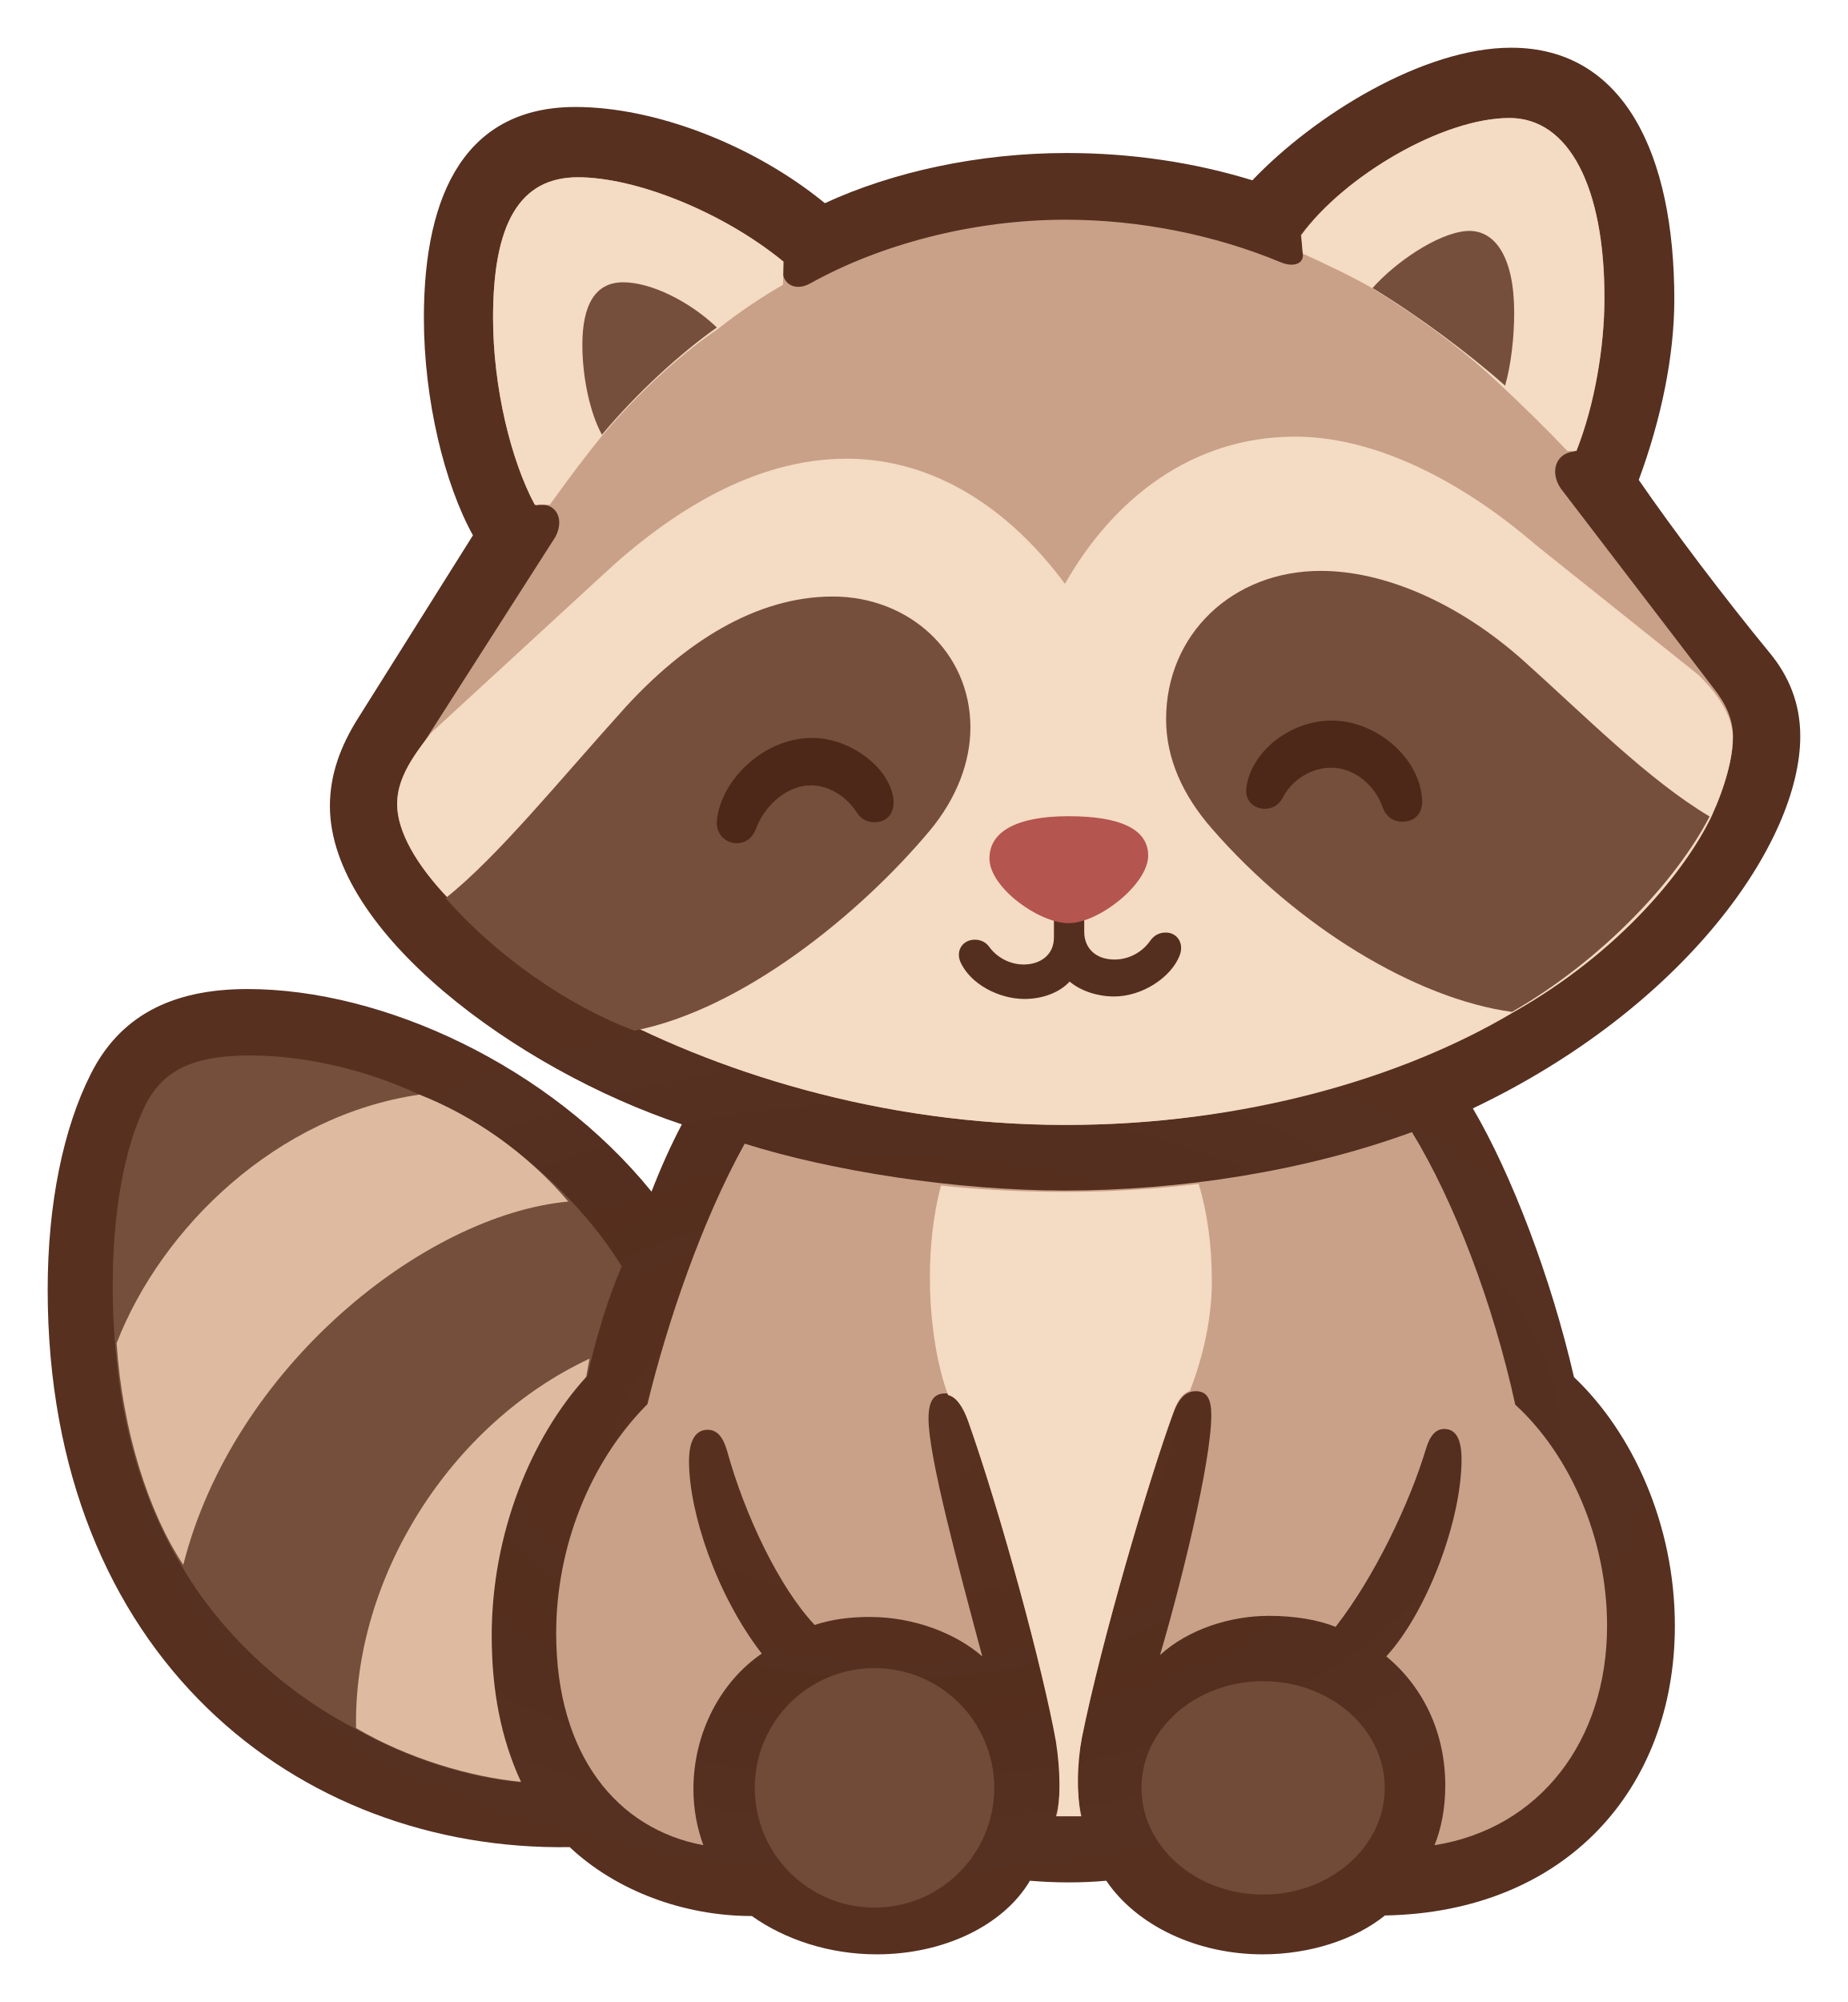
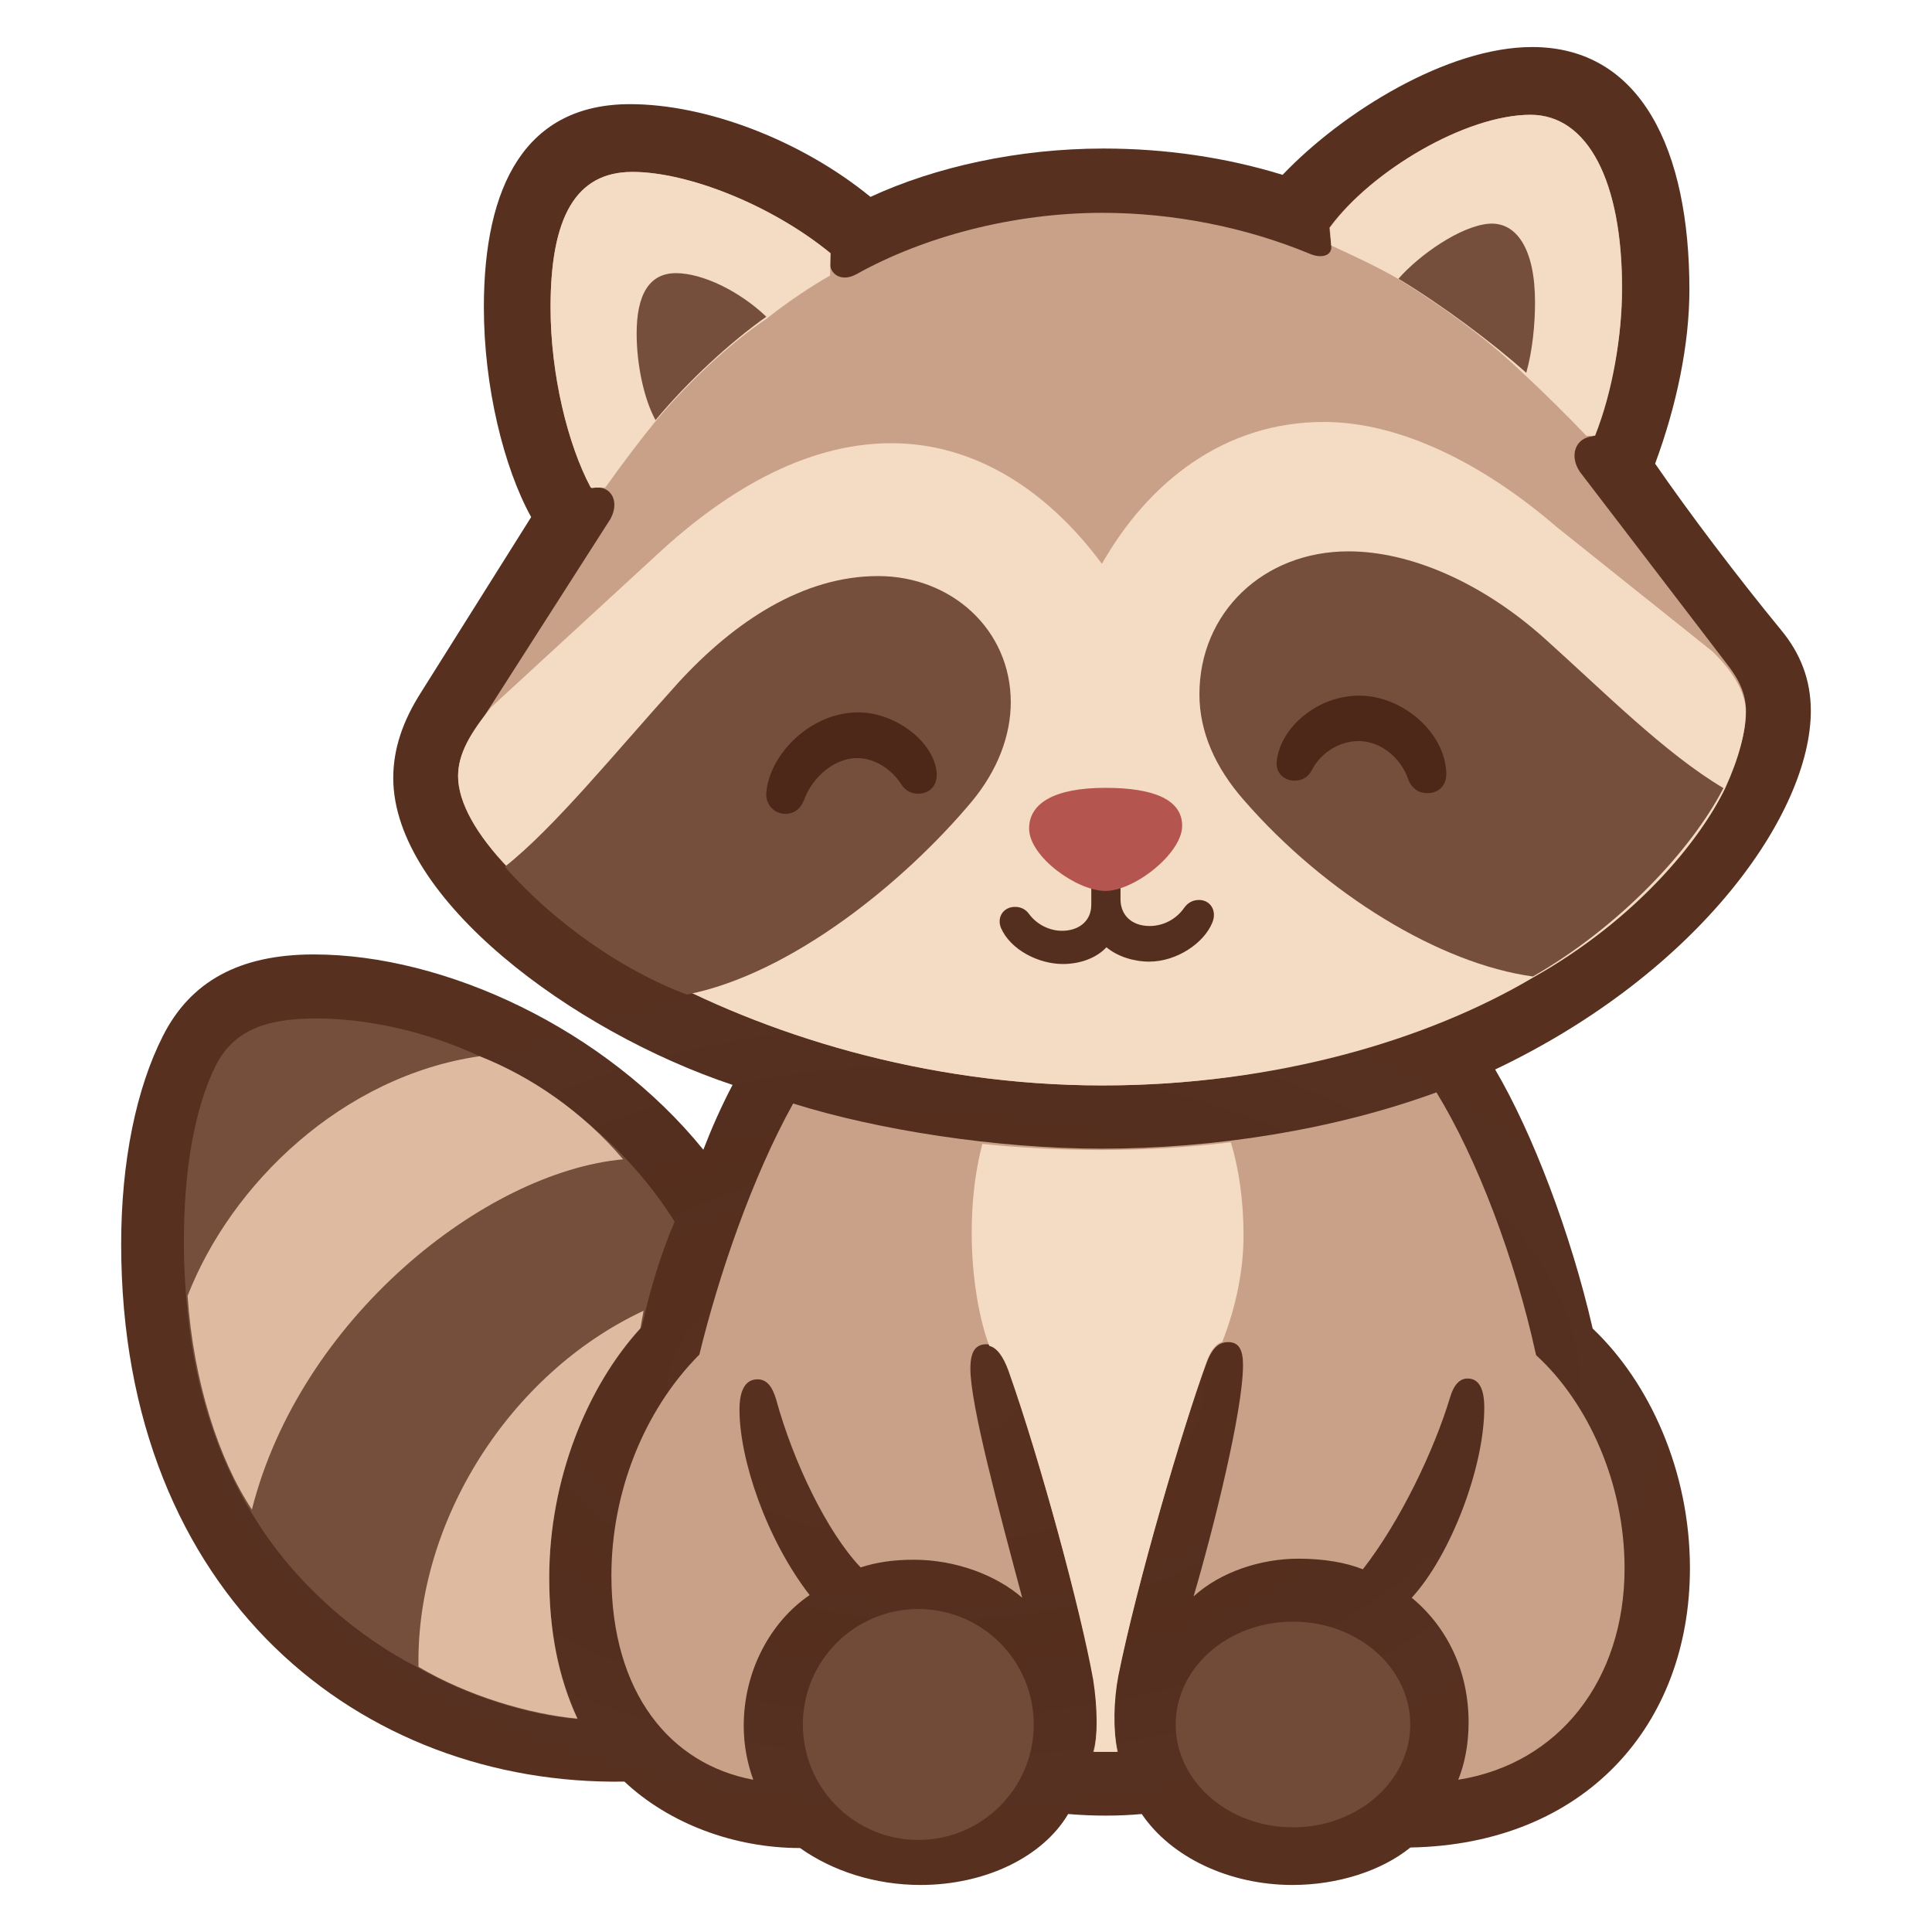
- <svg xmlns="http://www.w3.org/2000/svg" width="67.052" height="72.63" fill="none" viewBox="6.45 3.599 67.052 72.63">
+ <svg xmlns="http://www.w3.org/2000/svg" width="72.71" height="72.71" fill="none" viewBox="3.62 3.56 72.71 72.71">
  <path d="m15.43 39.48c-2.82 0-4.65 1.03-5.68 3.07-1 1.97-1.57 4.72-1.57 7.83 0 13.33 9.09 20.39 18.94 20.23 1.68 1.58 4.13 2.5 6.61 2.5 1.21 0.86 2.82 1.39 4.53 1.39 2.45 0 4.61-1.06 5.56-2.67 0.96 0.08 1.88 0.08 2.77 0 1.11 1.64 3.31 2.67 5.67 2.67 1.71 0 3.35-0.53 4.44-1.41 6.56-0.12 10.52-4.6 10.52-10.51 0-3.67-1.53-7-3.66-9.02-0.83-3.61-2.27-7.37-3.67-9.75 7.71-3.67 11.88-9.66 11.88-13.5 0-1.16-0.39-2.16-1.12-3.04-1.62-1.97-3.48-4.43-4.74-6.26 0.81-2.19 1.29-4.49 1.29-6.55 0-5.26-1.82-9.13-5.92-9.13-3.18 0-7.13 2.44-9.39 4.81-2.11-0.65-4.39-0.99-6.74-0.99-3.2 0-6.33 0.69-8.77 1.82-2.63-2.15-6.2-3.49-9.05-3.49-3.91 0-5.5 3.03-5.5 7.65 0 2.98 0.75 6.03 1.78 7.89l-4.14 6.59c-0.69 1.08-1.05 2.13-1.05 3.23 0 4.55 6.77 9.55 12.77 11.55-0.42 0.8-0.78 1.61-1.1 2.44-3.69-4.55-9.72-7.35-14.66-7.35z" fill="url(#paint0_radial_2210_41275)" />
  <path d="m21.67 43.31c-2.06-0.96-4.28-1.42-6.16-1.42-2 0-3.12 0.51-3.77 1.77-0.8 1.61-1.2 3.95-1.2 6.62 0 0.92 0.05 1.8 0.14 2.65 0.29 3.02 1.2 5.59 2.42 7.58 1.61 2.71 4.1 4.72 6.27 5.82 1.93 1.1 4.23 1.79 6 1.93-0.73-1.57-1.08-3.33-1.08-5.33 0-3.7 1.44-7.22 3.48-9.42 0.31-1.44 0.77-2.89 1.24-3.97-1.81-2.9-4.57-5.02-7.34-6.23z" fill="#764F3C" />
  <path d="m21.67 43.31c-5.16 0.75-9.35 4.8-10.99 9.02 0.22 3.22 1.17 6.15 2.42 8.04 1.82-7.19 8.76-12.7 13.97-13.18-1.53-1.8-3.47-3.12-5.4-3.88z" fill="#DEBBA0" />
  <path d="m27.84 52.89c-5.05 2.36-8.57 7.94-8.47 13.4 1.84 1.09 4.15 1.78 5.98 1.95-0.73-1.57-1.06-3.33-1.06-5.31 0-3.68 1.42-7.18 3.43-9.38l0.12-0.66z" fill="#DEBBA0" />
  <path d="m57.68 44.67c-3.88 1.42-8.38 2.12-12.61 2.12-3.93 0-8.42-0.7-11.6-1.7-1.55 2.79-2.8 6.46-3.53 9.45-2.11 2.12-3.31 5.22-3.31 8.31 0 4.43 2.22 7.11 5.34 7.69-0.23-0.63-0.36-1.31-0.36-2.03 0-2.07 1.01-3.92 2.48-4.92-1.64-2.12-2.64-5.12-2.64-6.98 0-0.76 0.24-1.14 0.68-1.14 0.35 0 0.56 0.28 0.7 0.76 0.65 2.36 1.91 4.98 3.18 6.32 0.6-0.2 1.26-0.29 2-0.29 1.61 0 3.13 0.6 4.08 1.43-0.9-3.37-1.95-7.27-1.95-8.62 0-0.66 0.2-0.92 0.61-0.92 0.38 0 0.63 0.4 0.86 1.04 1.19 3.44 2.7 9.01 3.17 11.58 0.18 1.11 0.16 2.13-0.02 2.72h0.93c-0.19-0.81-0.19-1.88 0.01-2.86 0.68-3.42 2.43-9.34 3.31-11.73 0.21-0.58 0.46-0.83 0.83-0.83 0.41 0 0.56 0.29 0.56 0.87 0 1.71-1.12 6.19-1.86 8.7 1.02-0.93 2.54-1.42 3.95-1.42 0.96 0 1.8 0.15 2.42 0.4 1.42-1.82 2.69-4.5 3.28-6.46 0.15-0.51 0.38-0.72 0.66-0.72 0.43 0 0.63 0.38 0.63 1.1 0 2.23-1.26 5.55-2.73 7.15 1.34 1.11 2.14 2.76 2.14 4.69 0 0.83-0.15 1.57-0.39 2.16 3.8-0.6 6.26-3.77 6.26-7.96 0-3.17-1.35-6.21-3.33-8.02-0.8-3.67-2.23-7.41-3.75-9.89z" fill="#C9A188" />
  <path d="m49.94 46.55c-1.68 0.2-3.3 0.29-4.87 0.29-1.56 0-3.17-0.09-4.48-0.23-0.29 1.11-0.4 2.25-0.4 3.35 0 1.7 0.29 3.27 0.66 4.25 0.29 0.07 0.53 0.41 0.72 0.93 1.22 3.44 2.73 9.06 3.19 11.63 0.17 1.08 0.17 2.11 0.03 2.72h0.88c-0.16-0.85-0.14-1.92 0.04-2.87 0.71-3.51 2.42-9.32 3.3-11.75 0.14-0.42 0.34-0.73 0.61-0.81 0.51-1.29 0.8-2.69 0.8-4 0-1.29-0.17-2.51-0.48-3.51z" fill="#F4DBC3" />
  <circle cx="38.18" cy="68.46" r="4.345" fill="#714A38" />
  <ellipse cx="52.28" cy="68.46" rx="4.414" ry="3.871" fill="#714A38" />
  <path d="m61.22 7.88c-2.42 0-6 2.11-7.57 4.25l0.07 0.67c0.05 0.39-0.37 0.5-0.81 0.31-2.41-1-5.14-1.54-7.8-1.54-3.37 0-6.73 0.9-9.26 2.31-0.59 0.33-1.15-0.01-0.99-0.79-2.19-1.81-5.35-3.06-7.44-3.06-2.13 0-3.08 1.7-3.08 5.1 0 2.54 0.65 5.2 1.55 6.81 0.63-0.18 1.1 0.4 0.71 1.14l-5.08 7.94c-0.43 0.62-0.66 1.17-0.66 1.75 0 3.9 10.84 11.64 24.25 11.64 15.57 0 24.22-9.74 24.22-14.07 0-0.66-0.26-1.21-0.71-1.78l-5.54-7.24c-0.41-0.6-0.18-1.29 0.49-1.34 0.74-1.72 1.1-3.81 1.1-5.57 0-4.02-1.29-6.53-3.45-6.53z" fill="#C9A188" />
  <path d="m53.44 19.44c-3.74 0-6.6 2.26-8.35 5.34-2.02-2.73-4.75-4.54-7.92-4.54-3.34 0-6.4 1.92-8.93 4.29l-6.13 5.64c-0.81 1-1.25 1.76-1.25 2.6 0 3.92 10.84 11.64 24.25 11.64 6.53 0 12.27-1.72 16.24-4.08 3.83-2.16 6.24-5.12 7.2-7.11 0.52-1.14 0.77-2.12 0.77-2.88 0-0.77-0.54-1.57-1.25-2.26l-5.88-4.7c-2.81-2.42-5.92-3.94-8.75-3.94z" fill="#F4DBC3" />
  <path d="m36.67 25.24c-2.83 0-5.41 1.71-7.52 4.01-2.43 2.69-4.65 5.44-6.53 6.93 1.82 2.08 4.43 3.91 6.85 4.81 3.92-0.77 8.17-4.22 10.71-7.25 1-1.2 1.48-2.52 1.48-3.75 0-2.74-2.24-4.75-4.99-4.75z" fill="#764F3C" />
  <path d="m54.37 24.31c-3.21 0-5.61 2.31-5.61 5.38 0 1.42 0.6 2.76 1.67 3.98 3.08 3.54 7.38 6.16 10.88 6.64 3.23-1.85 5.95-4.73 7.17-7.09-2.22-1.32-4.53-3.66-6.74-5.64-2.37-2.12-5.07-3.27-7.37-3.27z" fill="#764F3C" />
  <path d="m35.92 30.37c-1.81 0-3.34 1.59-3.46 3.01-0.04 0.46 0.3 0.81 0.72 0.81 0.33 0 0.57-0.2 0.69-0.5 0.34-0.94 1.2-1.6 2-1.6 0.69 0 1.32 0.44 1.67 0.99 0.16 0.24 0.37 0.35 0.63 0.35 0.45 0 0.74-0.31 0.7-0.81-0.11-1.14-1.54-2.25-2.95-2.25z" fill="#4D2819" />
  <path d="m54.78 29.74c-1.6 0-2.98 1.21-3.11 2.47-0.05 0.43 0.27 0.73 0.67 0.73 0.29 0 0.51-0.14 0.64-0.38 0.35-0.69 1.07-1.11 1.77-1.11 0.84 0 1.59 0.64 1.86 1.42 0.12 0.34 0.38 0.54 0.72 0.54 0.45 0 0.75-0.3 0.72-0.8-0.08-1.52-1.67-2.87-3.27-2.87z" fill="#4D2819" />
  <path d="m48.75 37.43c-0.24 0-0.42 0.1-0.56 0.29-0.31 0.45-0.81 0.69-1.3 0.69-0.7 0-1.1-0.43-1.1-1v-0.59h-1.1v0.79c0 0.64-0.5 0.98-1.1 0.98-0.5 0-0.97-0.26-1.24-0.63-0.13-0.18-0.31-0.27-0.53-0.27-0.44 0-0.69 0.39-0.53 0.79 0.36 0.83 1.42 1.36 2.33 1.36 0.69 0 1.29-0.25 1.64-0.63 0.42 0.35 1.03 0.54 1.61 0.54 1.04 0 2.07-0.7 2.38-1.48 0.18-0.46-0.1-0.84-0.5-0.84z" fill="#542F20" />
  <path d="m45.22 33.21c-1.92 0-2.87 0.58-2.87 1.53 0 1.06 1.8 2.35 2.87 2.35 1.1 0 2.89-1.42 2.89-2.45 0-0.97-1.03-1.43-2.89-1.43z" fill="#B5554F" />
  <path d="m27.42 10.03c-2.13 0-3.08 1.7-3.08 5.1 0 2.48 0.64 5.16 1.51 6.78h0.55c0.76-1.06 1.37-1.86 1.91-2.52 1.39-1.65 2.98-3.05 4.18-3.85 0.84-0.67 1.69-1.22 2.37-1.61l0.02-0.84c-2.21-1.81-5.37-3.06-7.46-3.06z" fill="#F4DBC3" />
  <path d="m29.06 13.84c-1.02 0-1.48 0.83-1.48 2.27 0 1.21 0.29 2.5 0.71 3.26 1.27-1.52 2.85-2.96 4.17-3.89-0.99-0.95-2.39-1.64-3.4-1.64z" fill="#764F3C" />
  <path d="m61.22 7.88c-2.43 0-5.99 2.1-7.55 4.25l0.05 0.67c0.85 0.39 1.75 0.81 2.51 1.25 1.61 0.99 3.27 2.2 4.52 3.38 0.96 0.89 1.9 1.82 2.57 2.53h0.33c0.67-1.69 1.01-3.75 1.01-5.55 0.01-4.02-1.28-6.53-3.44-6.53z" fill="#F4DBC3" />
  <path d="m59.65 11.98c-1.07 0.09-2.61 1.17-3.4 2.07 1.64 0.99 3.52 2.39 4.81 3.54 0.23-0.81 0.33-1.8 0.33-2.66 0-1.99-0.69-3.03-1.74-2.95z" fill="#764F3C" />
  <defs>
    <radialGradient id="paint0_radial_2210_41275" cx="0" cy="0" r="1" gradientTransform="translate(38.82 55.84) rotate(90) scale(16.67 29.44)" gradientUnits="userSpaceOnUse">
      <stop stop-color="#593120" offset="0" />
      <stop stop-color="#542E1E" offset=".688" />
      <stop stop-color="#563021" offset=".875" />
      <stop stop-color="#573020" offset="1" />
    </radialGradient>
  </defs>
</svg>
